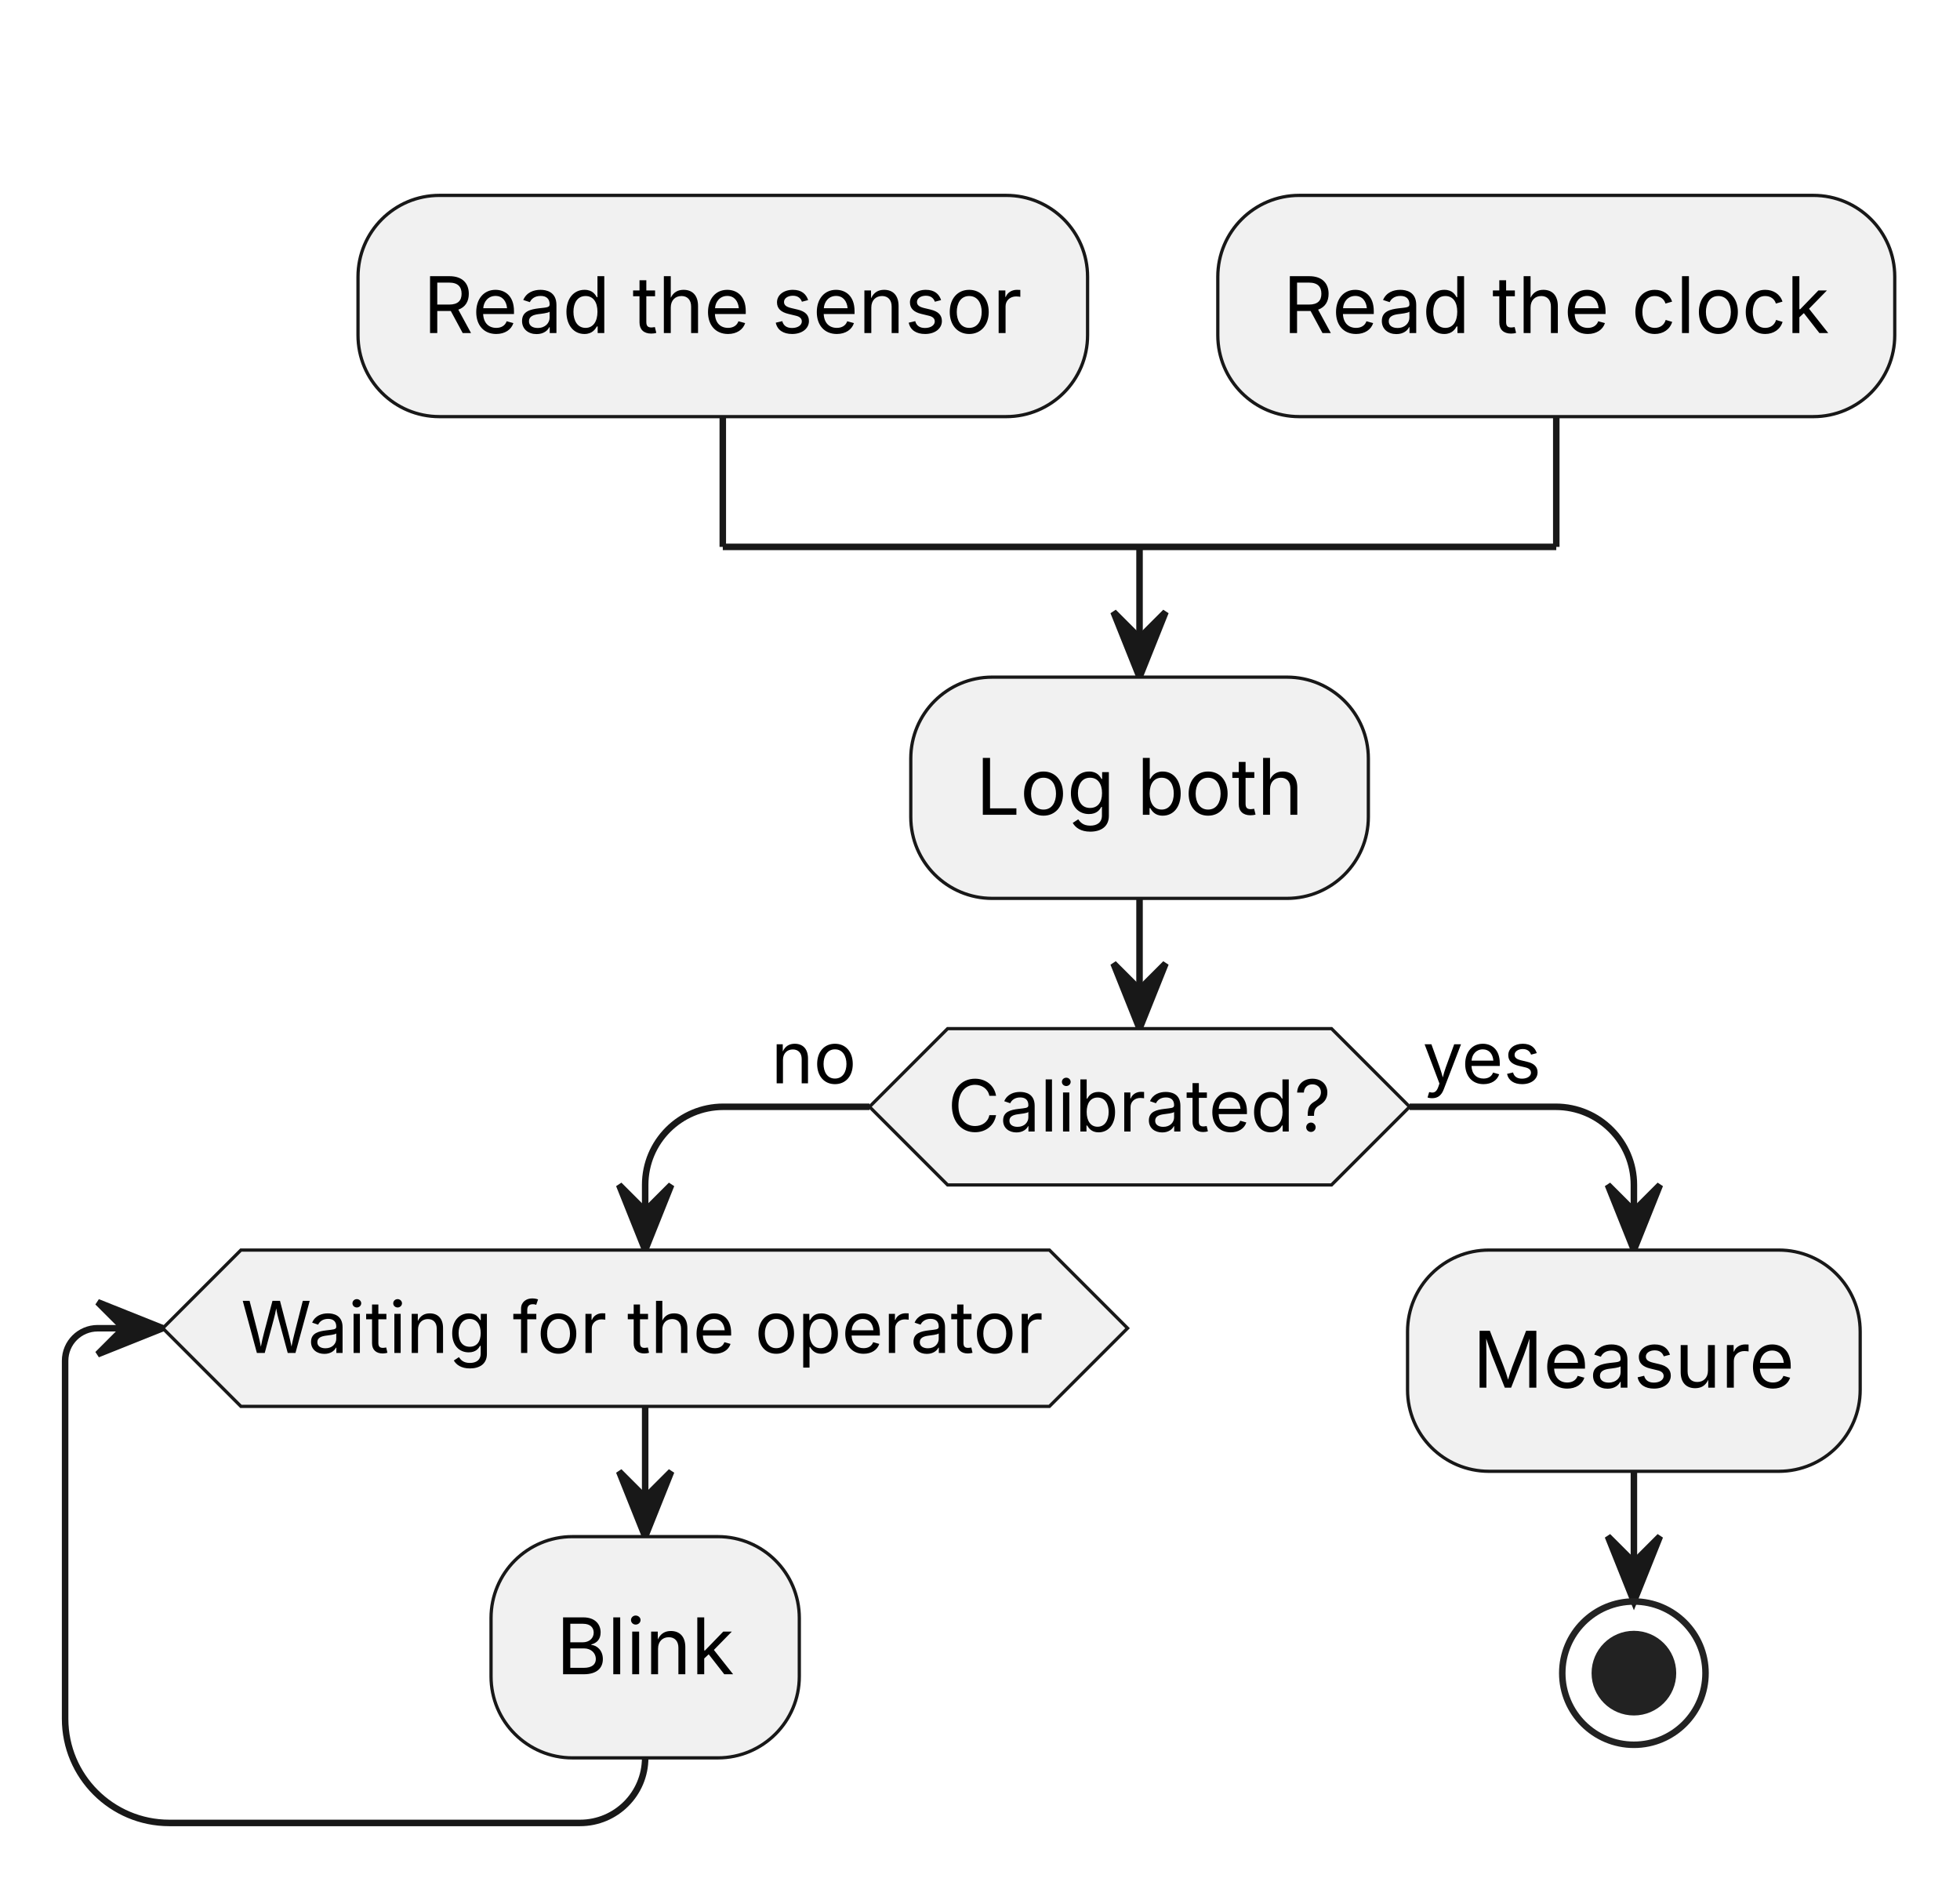
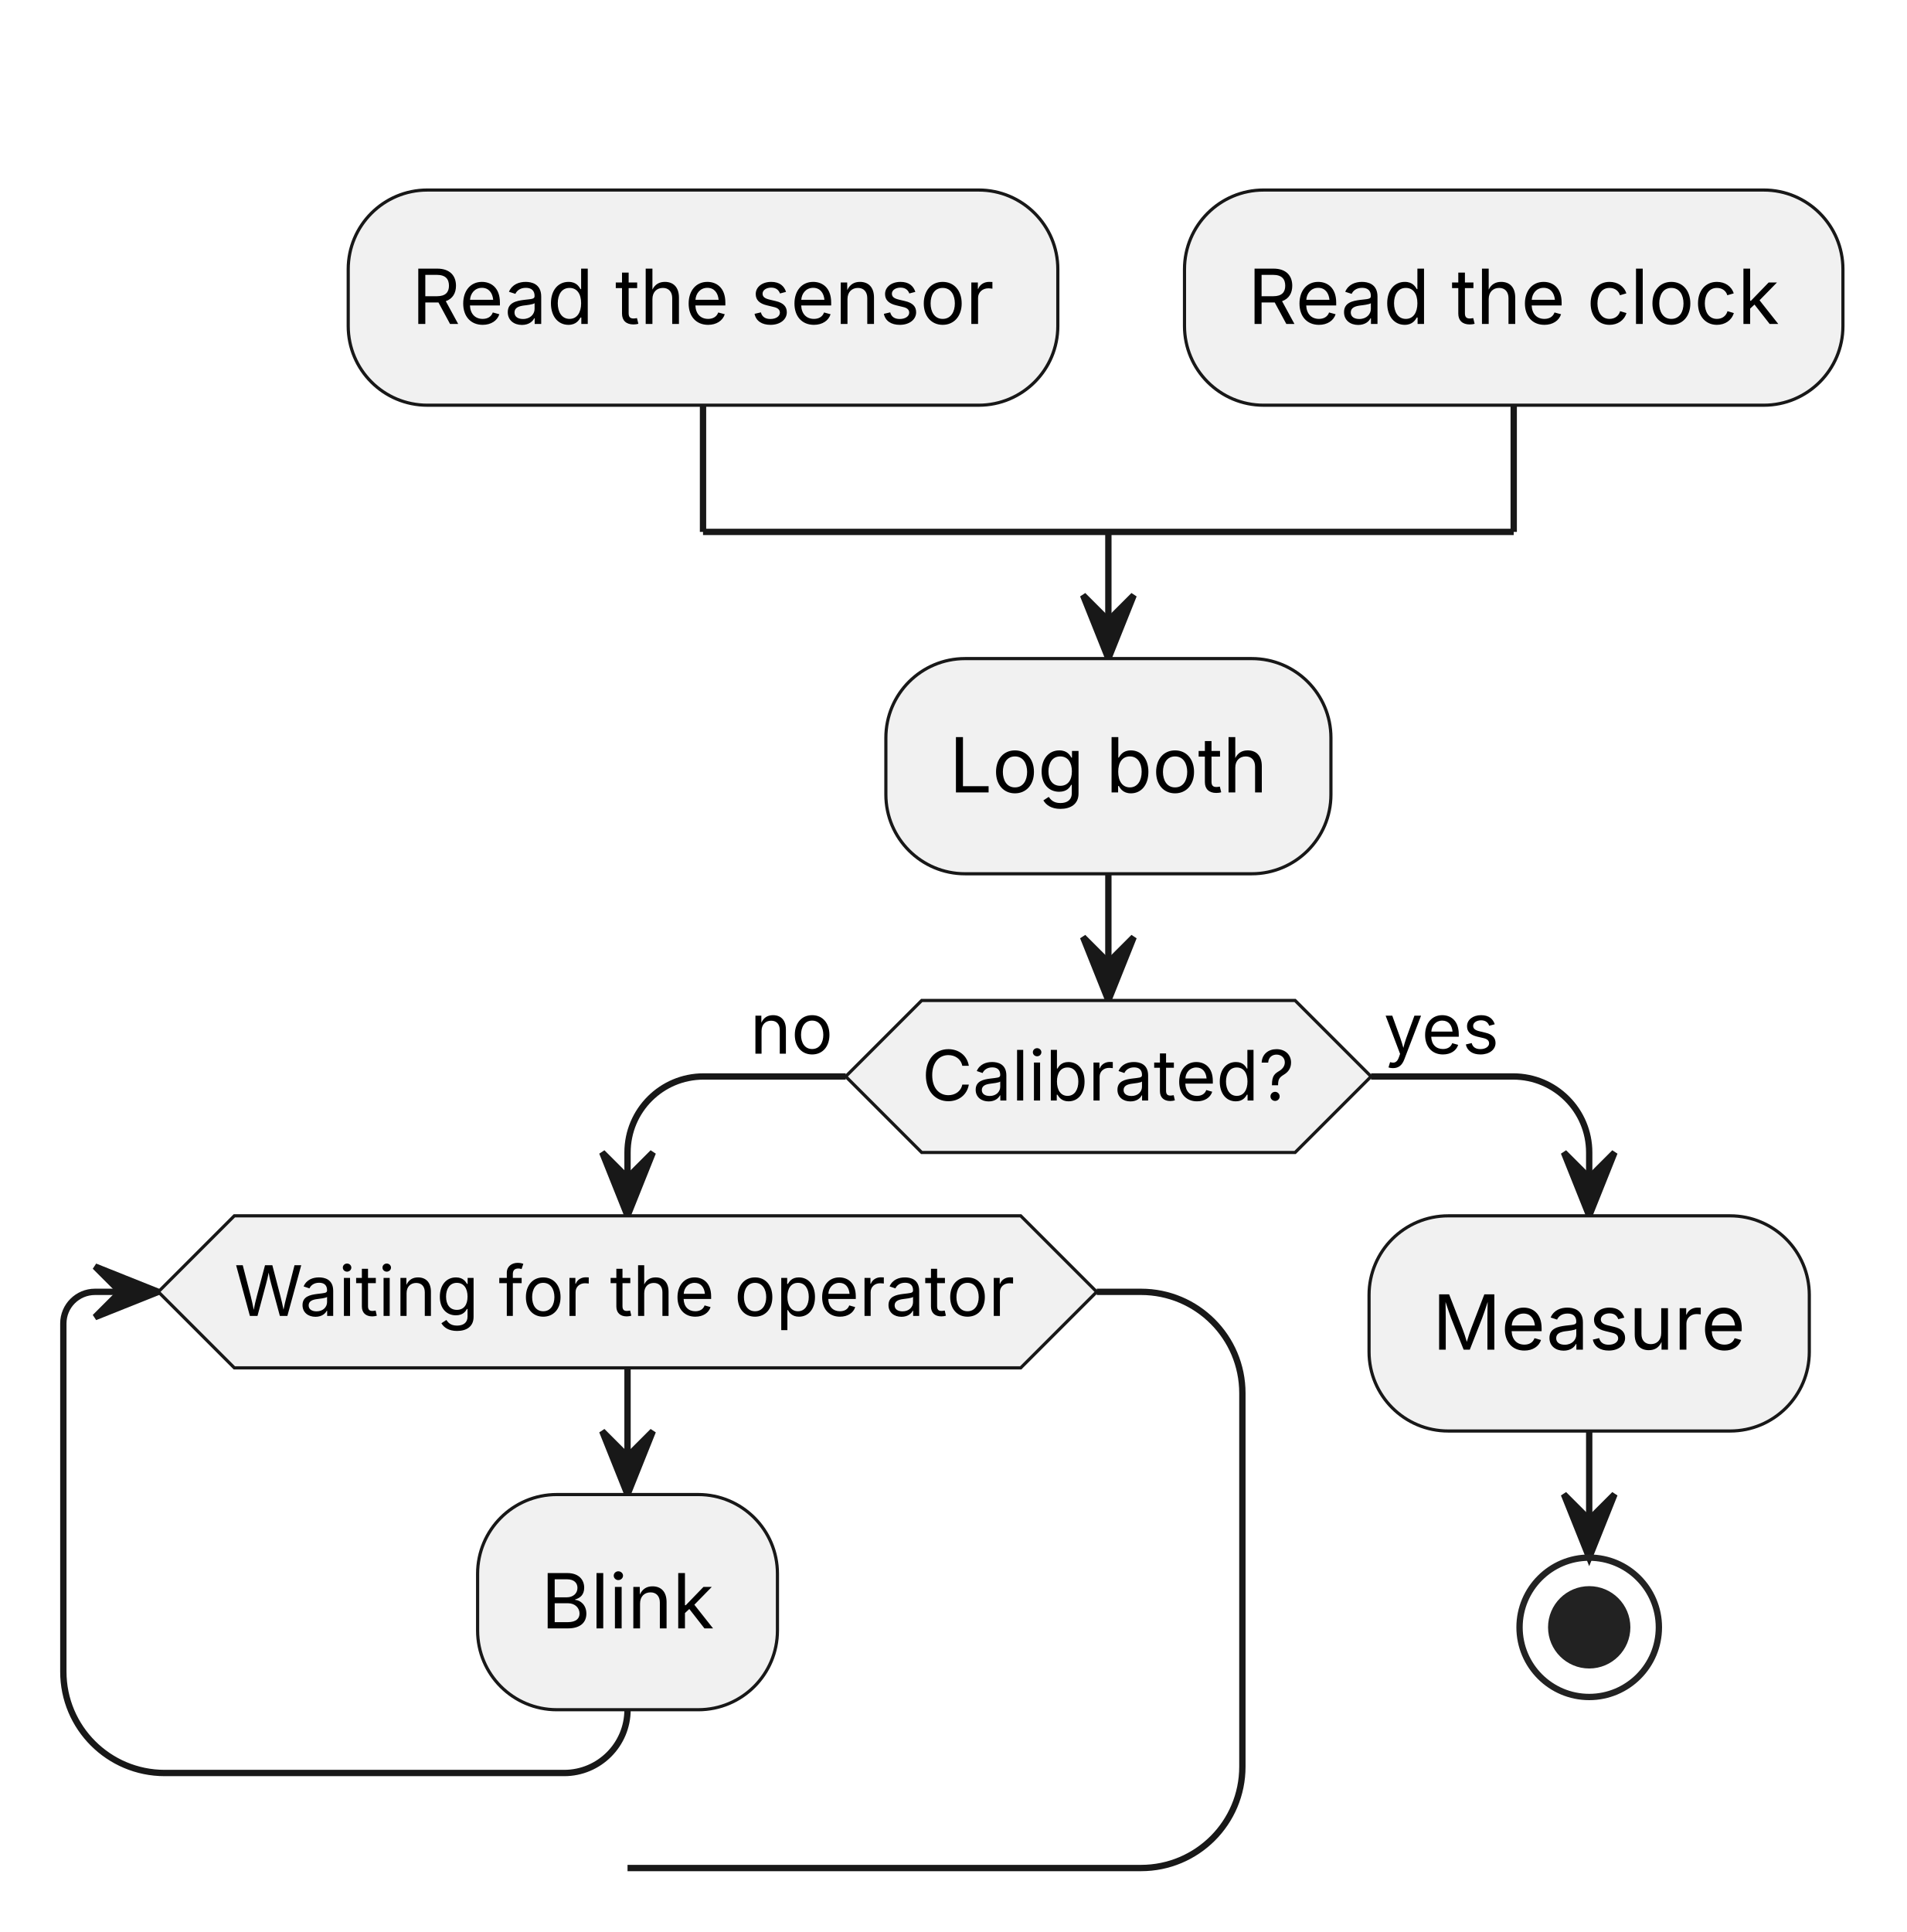
- <svg xmlns="http://www.w3.org/2000/svg" width="301" height="290" viewBox="0 0 301 290">
+ <svg xmlns="http://www.w3.org/2000/svg" width="301" height="305" viewBox="0 0 301 305">
  <g transform="translate(44.98,10)">
    <g>
      <line x1="66.02" y1="73.97" x2="194.02" y2="73.97" fill="none" stroke="#181818" stroke-width="1" />
    </g>
    <g id="lines">
      <polyline points="66.02,53.97 66.02,73.97" fill="none" stroke="#181818" stroke-width="1" />
      <polyline points="194.02,53.97 194.02,73.97" fill="none" stroke="#181818" stroke-width="1" />
      <polyline points="130.02,73.97 130.02,93.97" fill="none" stroke="#181818" stroke-width="1" />
      <polygon points="126.02,83.97 130.02,93.97 134.02,83.97 130.02,87.97" fill="#181818" stroke="#181818" stroke-width="1" />
      <polyline points="130.02,127.94 130.02,147.94" fill="none" stroke="#181818" stroke-width="1" />
      <polygon points="126.02,137.94 130.02,147.94 134.02,137.94 130.02,141.94" fill="#181818" stroke="#181818" stroke-width="1" />
      <path d="M88.55,159.94 L66.1,159.94 C59.47,159.94 54.1,165.31 54.1,171.94 L54.1,181.94" fill="none" stroke="#181818" stroke-width="1" />
      <polygon points="50.1,171.94 54.1,181.94 58.1,171.94 54.1,175.94" fill="#181818" stroke="#181818" stroke-width="1" />
      <path d="M171.5,159.94 L193.94,159.94 C200.57,159.94 205.94,165.31 205.94,171.94 L205.94,181.94" fill="none" stroke="#181818" stroke-width="1" />
      <polygon points="201.94,171.94 205.94,181.94 209.94,171.94 205.94,175.94" fill="#181818" stroke="#181818" stroke-width="1" />
      <polyline points="54.1,205.94 54.1,225.94" fill="none" stroke="#181818" stroke-width="1" />
      <polygon points="50.1,215.94 54.1,225.94 58.1,215.94 54.1,219.94" fill="#181818" stroke="#181818" stroke-width="1" />
      <path d="M54.1,259.9 L54.1,259.9 C54.1,265.43 49.62,269.9 44.1,269.9 L-18.98,269.9 C-27.82,269.9 -34.98,262.74 -34.98,253.9 L-34.98,198.94 C-34.98,196.17 -32.74,193.94 -29.98,193.94 L-19.98,193.94" fill="none" stroke="#181818" stroke-width="1" />
      <polygon points="-29.98,197.94 -19.98,193.94 -29.98,189.94 -25.98,193.94" fill="#181818" stroke="#181818" stroke-width="1" />
+       <path d="M128.18,193.94 L135.18,193.94 C144.02,193.94 151.18,201.1 151.18,209.94 L151.18,268.9 C151.18,277.74 144.02,284.9 135.18,284.9 L54.1,284.9" fill="none" stroke="#181818" stroke-width="1" />
      <polyline points="205.94,215.9 205.94,235.9" fill="none" stroke="#181818" stroke-width="1" />
      <polygon points="201.94,225.9 205.94,235.9 209.94,225.9 205.94,229.9" fill="#181818" stroke="#181818" stroke-width="1" />
    </g>
    <g>
      <rect x="10" y="20" width="112.04" height="33.97" rx="12.5" ry="12.5" fill="#F1F1F1" stroke="#181818" stroke-width="0.5" />
      <text font-family="Inter, Arial, Liberation Sans, Arimo, Helvetica, Nimbus Sans, sans-serif" xml:space="preserve">
        <tspan x="20" y="41.14" font-size="12" fill="#000000" textLength="92.04" lengthAdjust="spacing">Read the sensor</tspan>
      </text>
      <rect x="142.04" y="20" width="103.96" height="33.97" rx="12.5" ry="12.5" fill="#F1F1F1" stroke="#181818" stroke-width="0.5" />
      <text font-family="Inter, Arial, Liberation Sans, Arimo, Helvetica, Nimbus Sans, sans-serif" xml:space="preserve">
        <tspan x="152.04" y="41.14" font-size="12" fill="#000000" textLength="83.96" lengthAdjust="spacing">Read the clock</tspan>
      </text>
      <rect x="94.89" y="93.97" width="70.27" height="33.97" rx="12.5" ry="12.5" fill="#F1F1F1" stroke="#181818" stroke-width="0.5" />
      <text font-family="Inter, Arial, Liberation Sans, Arimo, Helvetica, Nimbus Sans, sans-serif" xml:space="preserve">
        <tspan x="104.89" y="115.1" font-size="12" fill="#000000" textLength="50.27" lengthAdjust="spacing">Log both</tspan>
      </text>
      <polygon points="88.55,159.94 100.55,147.94 159.5,147.94 171.5,159.94 159.5,171.94 100.55,171.94" fill="#F1F1F1" stroke="#181818" stroke-width="0.5" />
      <text font-family="Inter, Arial, Liberation Sans, Arimo, Helvetica, Nimbus Sans, sans-serif" xml:space="preserve">
        <tspan x="100.55" y="163.74" font-size="11" fill="#000000" textLength="58.95" lengthAdjust="spacing">Calibrated?</tspan>
      </text>
      <text font-family="Inter, Arial, Liberation Sans, Arimo, Helvetica, Nimbus Sans, sans-serif" xml:space="preserve">
        <tspan x="73.45" y="156.34" font-size="11" fill="#000000" textLength="13.1" lengthAdjust="spacing">no</tspan>
      </text>
      <text font-family="Inter, Arial, Liberation Sans, Arimo, Helvetica, Nimbus Sans, sans-serif" xml:space="preserve">
        <tspan x="173.5" y="156.34" font-size="11" fill="#000000" textLength="18.4" lengthAdjust="spacing">yes</tspan>
      </text>
      <polygon points="-19.98,193.94 -7.98,181.94 116.18,181.94 128.18,193.94 116.18,205.94 -7.98,205.94" fill="#F1F1F1" stroke="#181818" stroke-width="0.5" />
      <text font-family="Inter, Arial, Liberation Sans, Arimo, Helvetica, Nimbus Sans, sans-serif" xml:space="preserve">
        <tspan x="-7.98" y="197.74" font-size="11" fill="#000000" textLength="124.17" lengthAdjust="spacing">Waiting for the operator</tspan>
      </text>
      <rect x="30.43" y="225.94" width="47.34" height="33.97" rx="12.5" ry="12.5" fill="#F1F1F1" stroke="#181818" stroke-width="0.5" />
      <text font-family="Inter, Arial, Liberation Sans, Arimo, Helvetica, Nimbus Sans, sans-serif" xml:space="preserve">
        <tspan x="40.43" y="247.07" font-size="12" fill="#000000" textLength="27.34" lengthAdjust="spacing">Blink</tspan>
      </text>
      <rect x="171.18" y="181.94" width="69.51" height="33.97" rx="12.5" ry="12.5" fill="#F1F1F1" stroke="#181818" stroke-width="0.5" />
      <text font-family="Inter, Arial, Liberation Sans, Arimo, Helvetica, Nimbus Sans, sans-serif" xml:space="preserve">
        <tspan x="181.18" y="203.07" font-size="12" fill="#000000" textLength="49.51" lengthAdjust="spacing">Measure</tspan>
      </text>
      <ellipse cx="205.94" cy="246.9" rx="11" ry="11" fill="none" stroke="#222222" stroke-width="1" />
      <ellipse cx="205.94" cy="246.9" rx="6" ry="6" fill="#222222" stroke="#222222" stroke-width="1" />
    </g>
  </g>
</svg>
